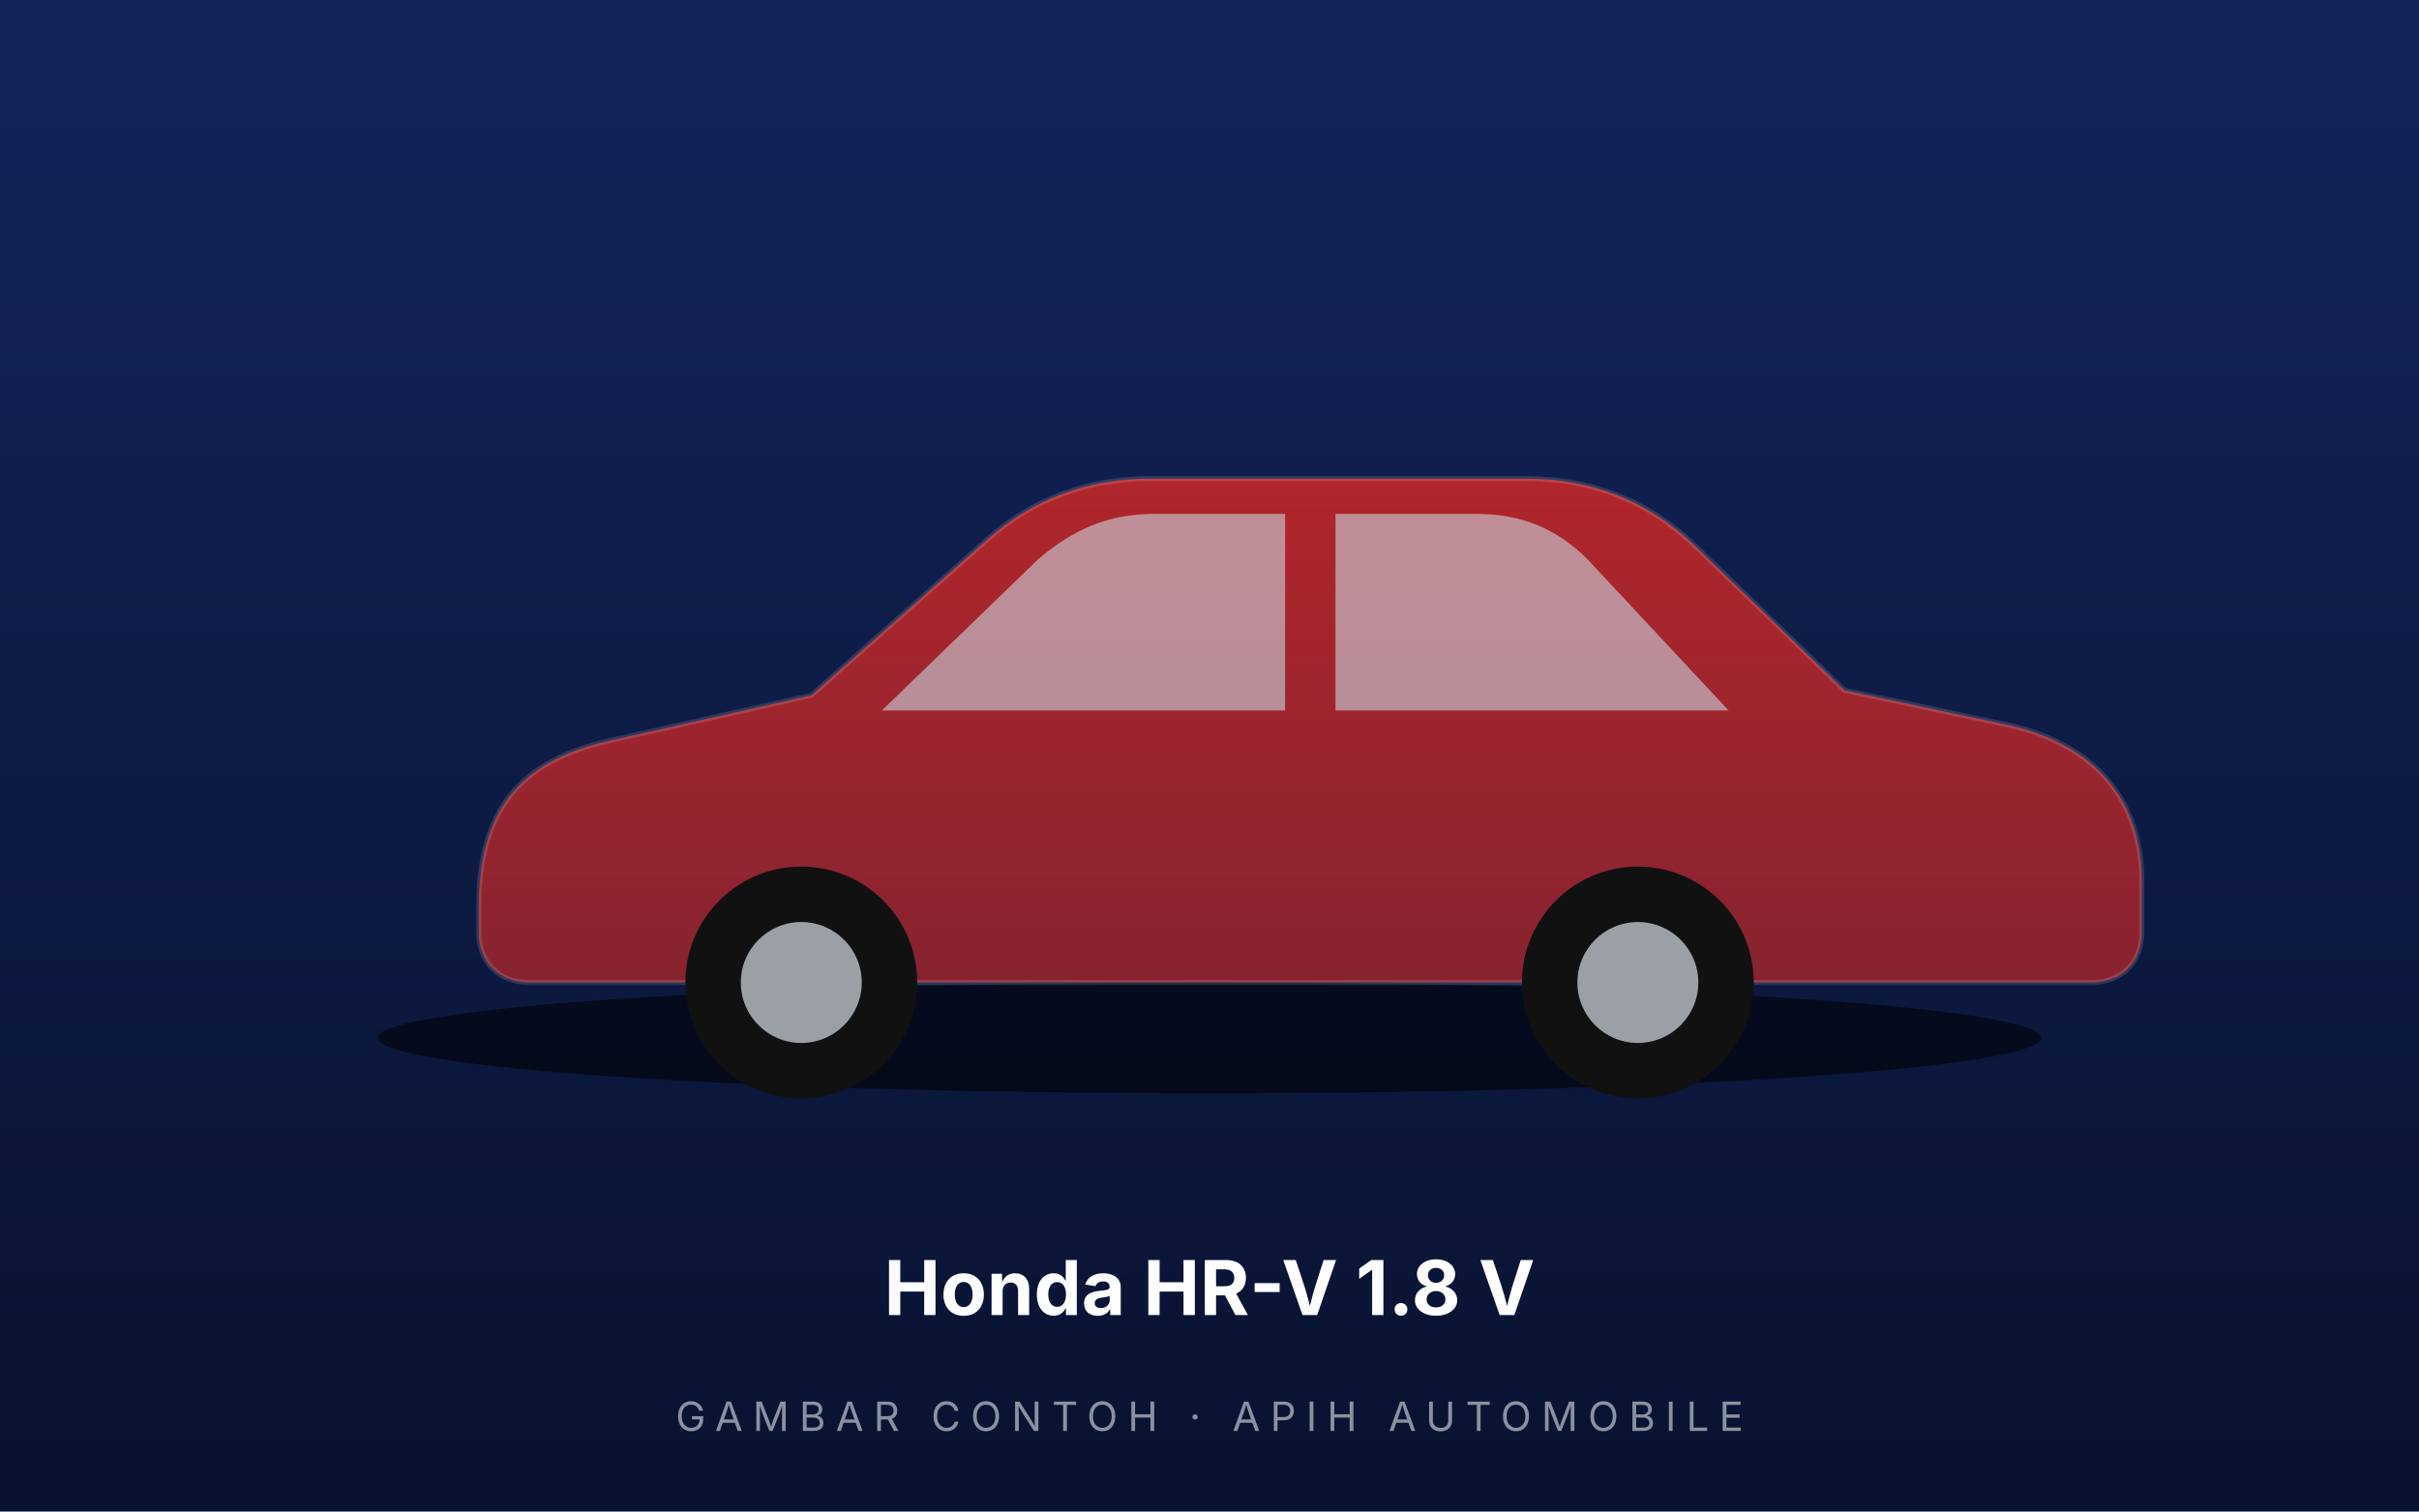
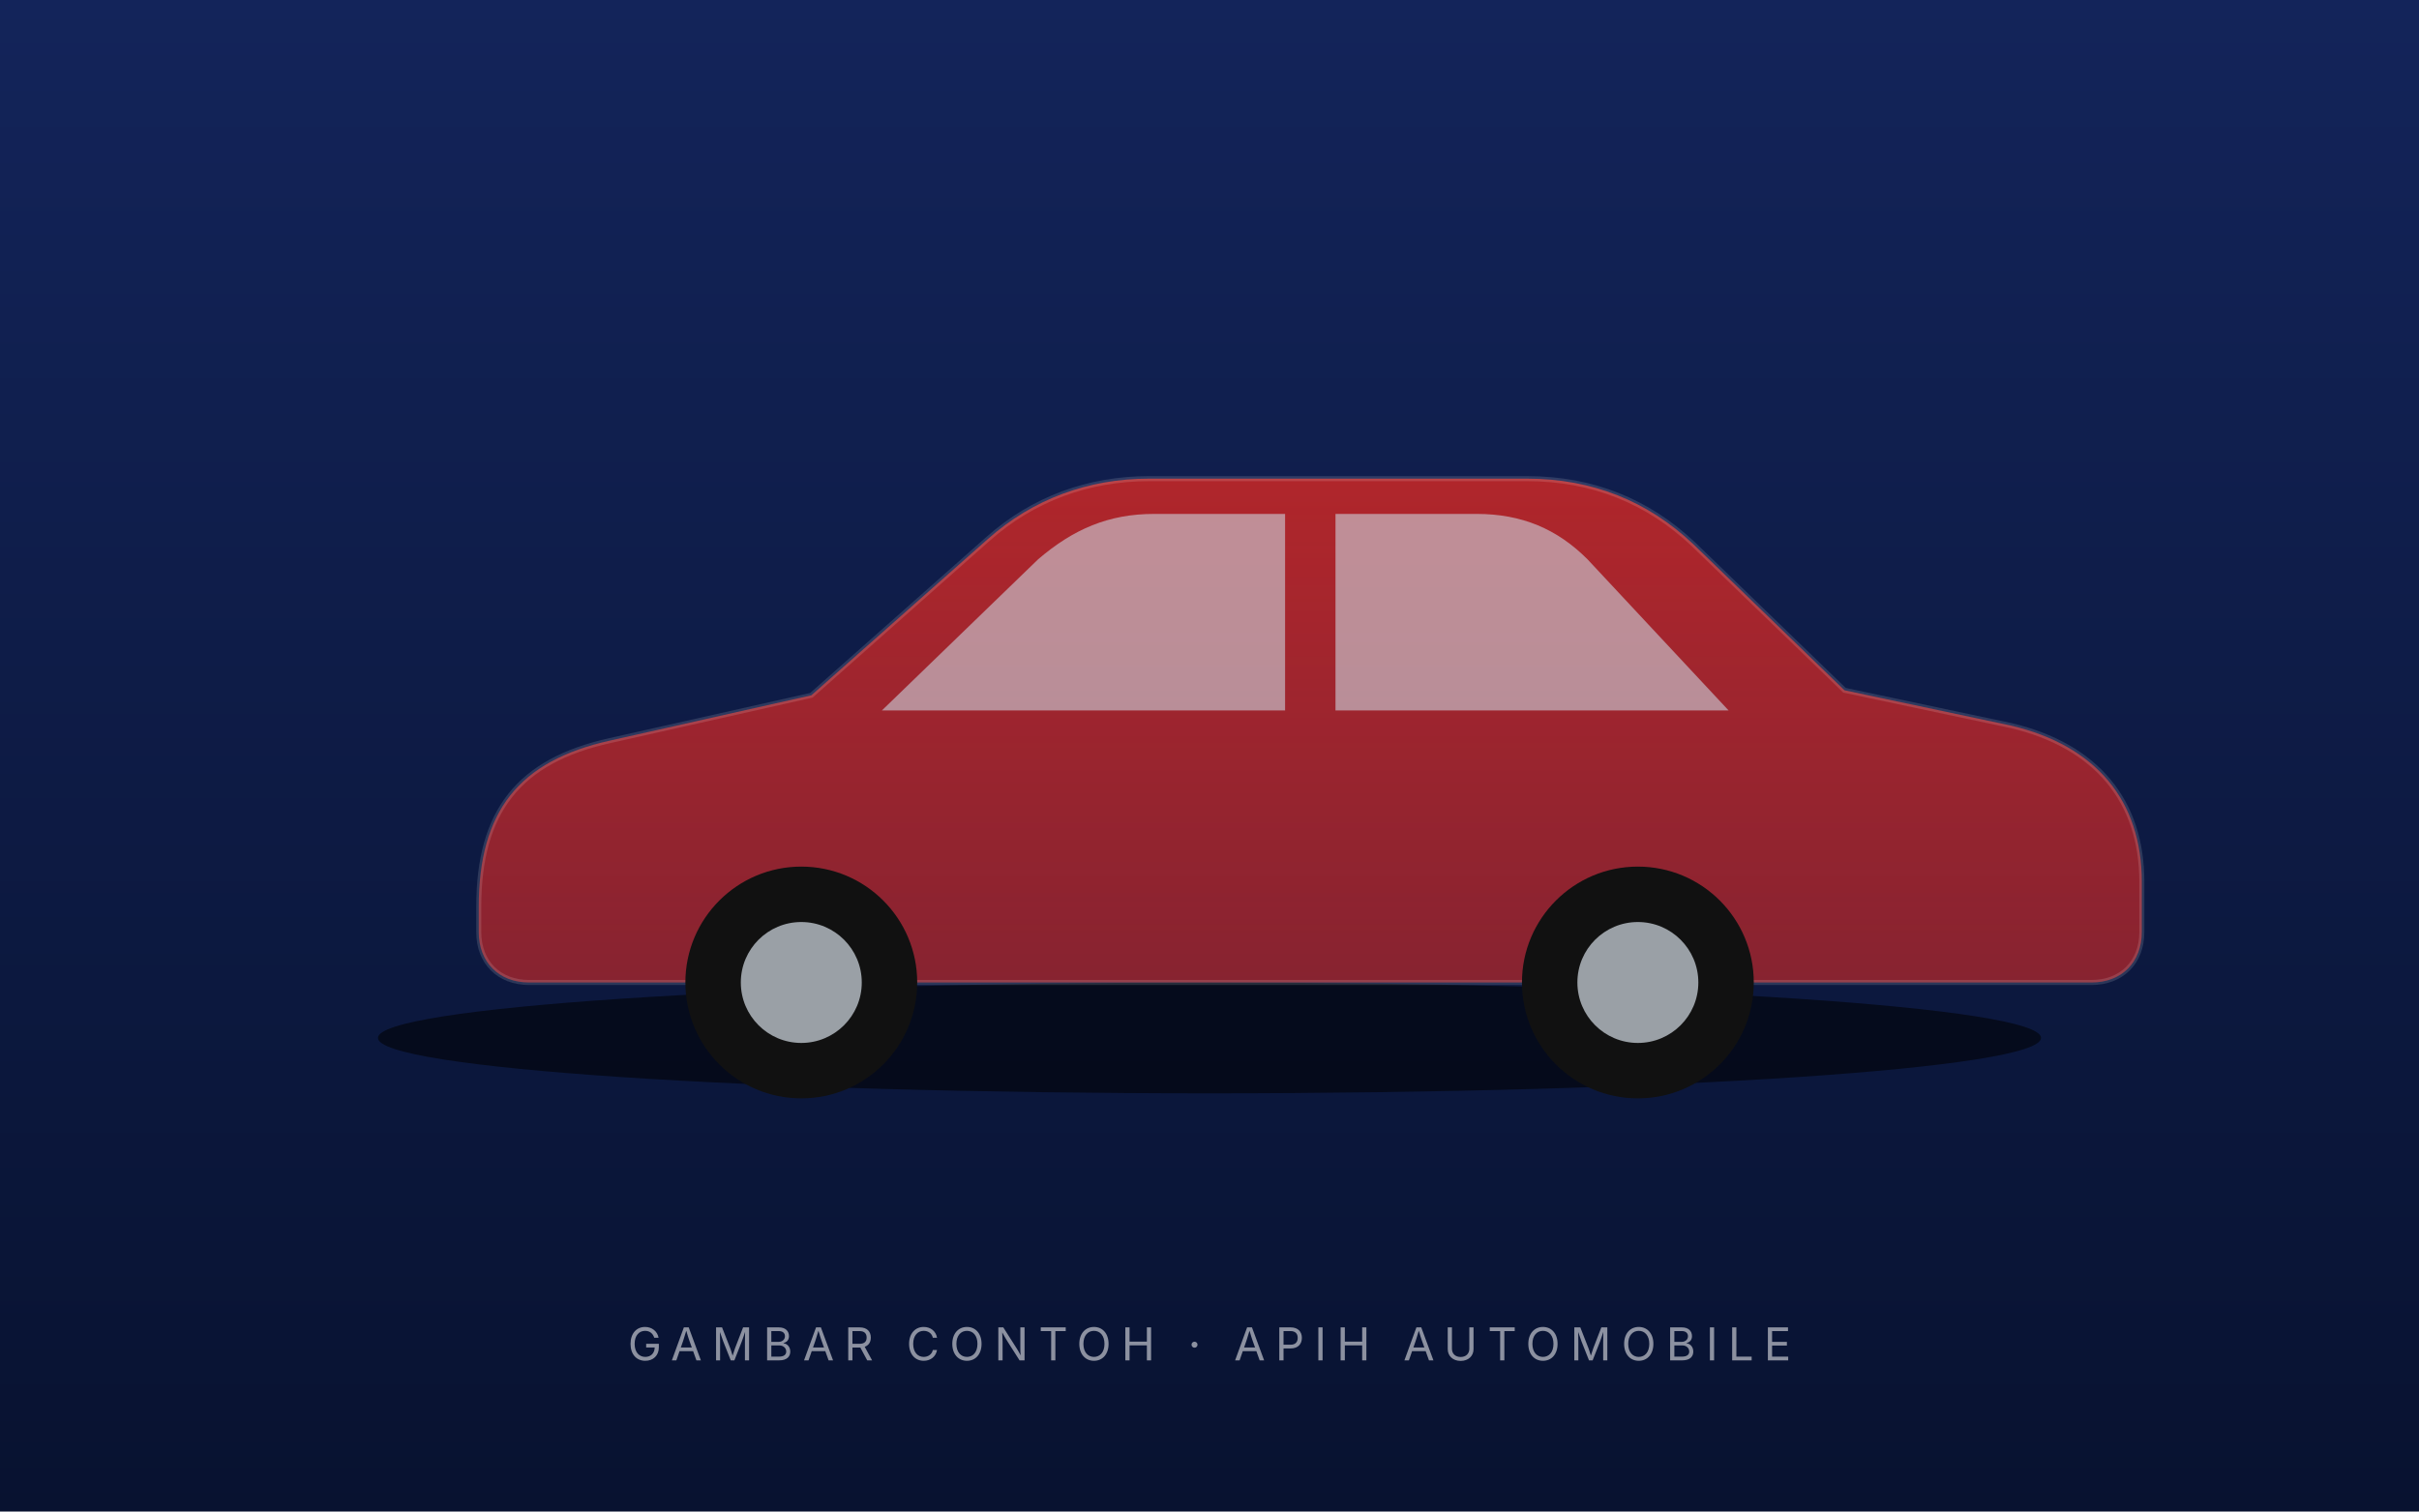
<svg xmlns="http://www.w3.org/2000/svg" viewBox="0 0 960 600">
  <defs>
    <linearGradient id="g" x1="0" y1="0" x2="0" y2="1">
      <stop offset="0" stop-color="#13245a" />
      <stop offset="1" stop-color="#081230" />
    </linearGradient>
    <linearGradient id="c" x1="0" y1="0" x2="0" y2="1">
      <stop offset="0" stop-color="#b0262b" stop-opacity="1" />
      <stop offset="1" stop-color="#b0262b" stop-opacity=".75" />
    </linearGradient>
  </defs>
  <rect width="960" height="600" fill="url(#g)" />
  <ellipse cx="480" cy="412" rx="330" ry="22" fill="#000" opacity=".55" />
  <path transform="translate(0,-40)" d="M190 400c0-38 16-58 52-66l80-18 70-62c18-16 40-24 64-24h150c26 0 48 9 66 26l60 58 66 14c34 8 52 30 52 62v20c0 12-8 20-20 20H210c-12 0-20-8-20-20z" fill="url(#c)" stroke="#ffffff22" stroke-width="2" />
  <path transform="translate(0,-40)" d="M412 262c14-12 28-18 46-18h52v78H350zM530 244h56c18 0 32 6 44 18l56 60H530z" fill="#cfe3ef" opacity=".55" />
  <circle cx="318" cy="390" r="46" fill="#111" />
  <circle cx="318" cy="390" r="24" fill="#9aa0a6" />
  <circle cx="650" cy="390" r="46" fill="#111" />
  <circle cx="650" cy="390" r="24" fill="#9aa0a6" />
-   <text x="480" y="522" text-anchor="middle" font-family="Inter,Arial,sans-serif" font-size="30" font-weight="700" fill="#ffffff">Honda HR-V 1.8 V</text>
-   <text x="480" y="80" text-anchor="middle" font-family="Inter,Arial,sans-serif" font-size="22" fill="#ffc61a" />
-   <text x="480" y="568" text-anchor="middle" font-family="Inter,Arial,sans-serif" font-size="16" letter-spacing="4" fill="#ffffff88">GAMBAR CONTOH · APIH AUTOMOBILE</text>
+   <text x="480" y="540" text-anchor="middle" font-family="Inter,Arial,sans-serif" font-size="18" letter-spacing="4" fill="#ffffff88">GAMBAR CONTOH · APIH AUTOMOBILE</text>
</svg>
